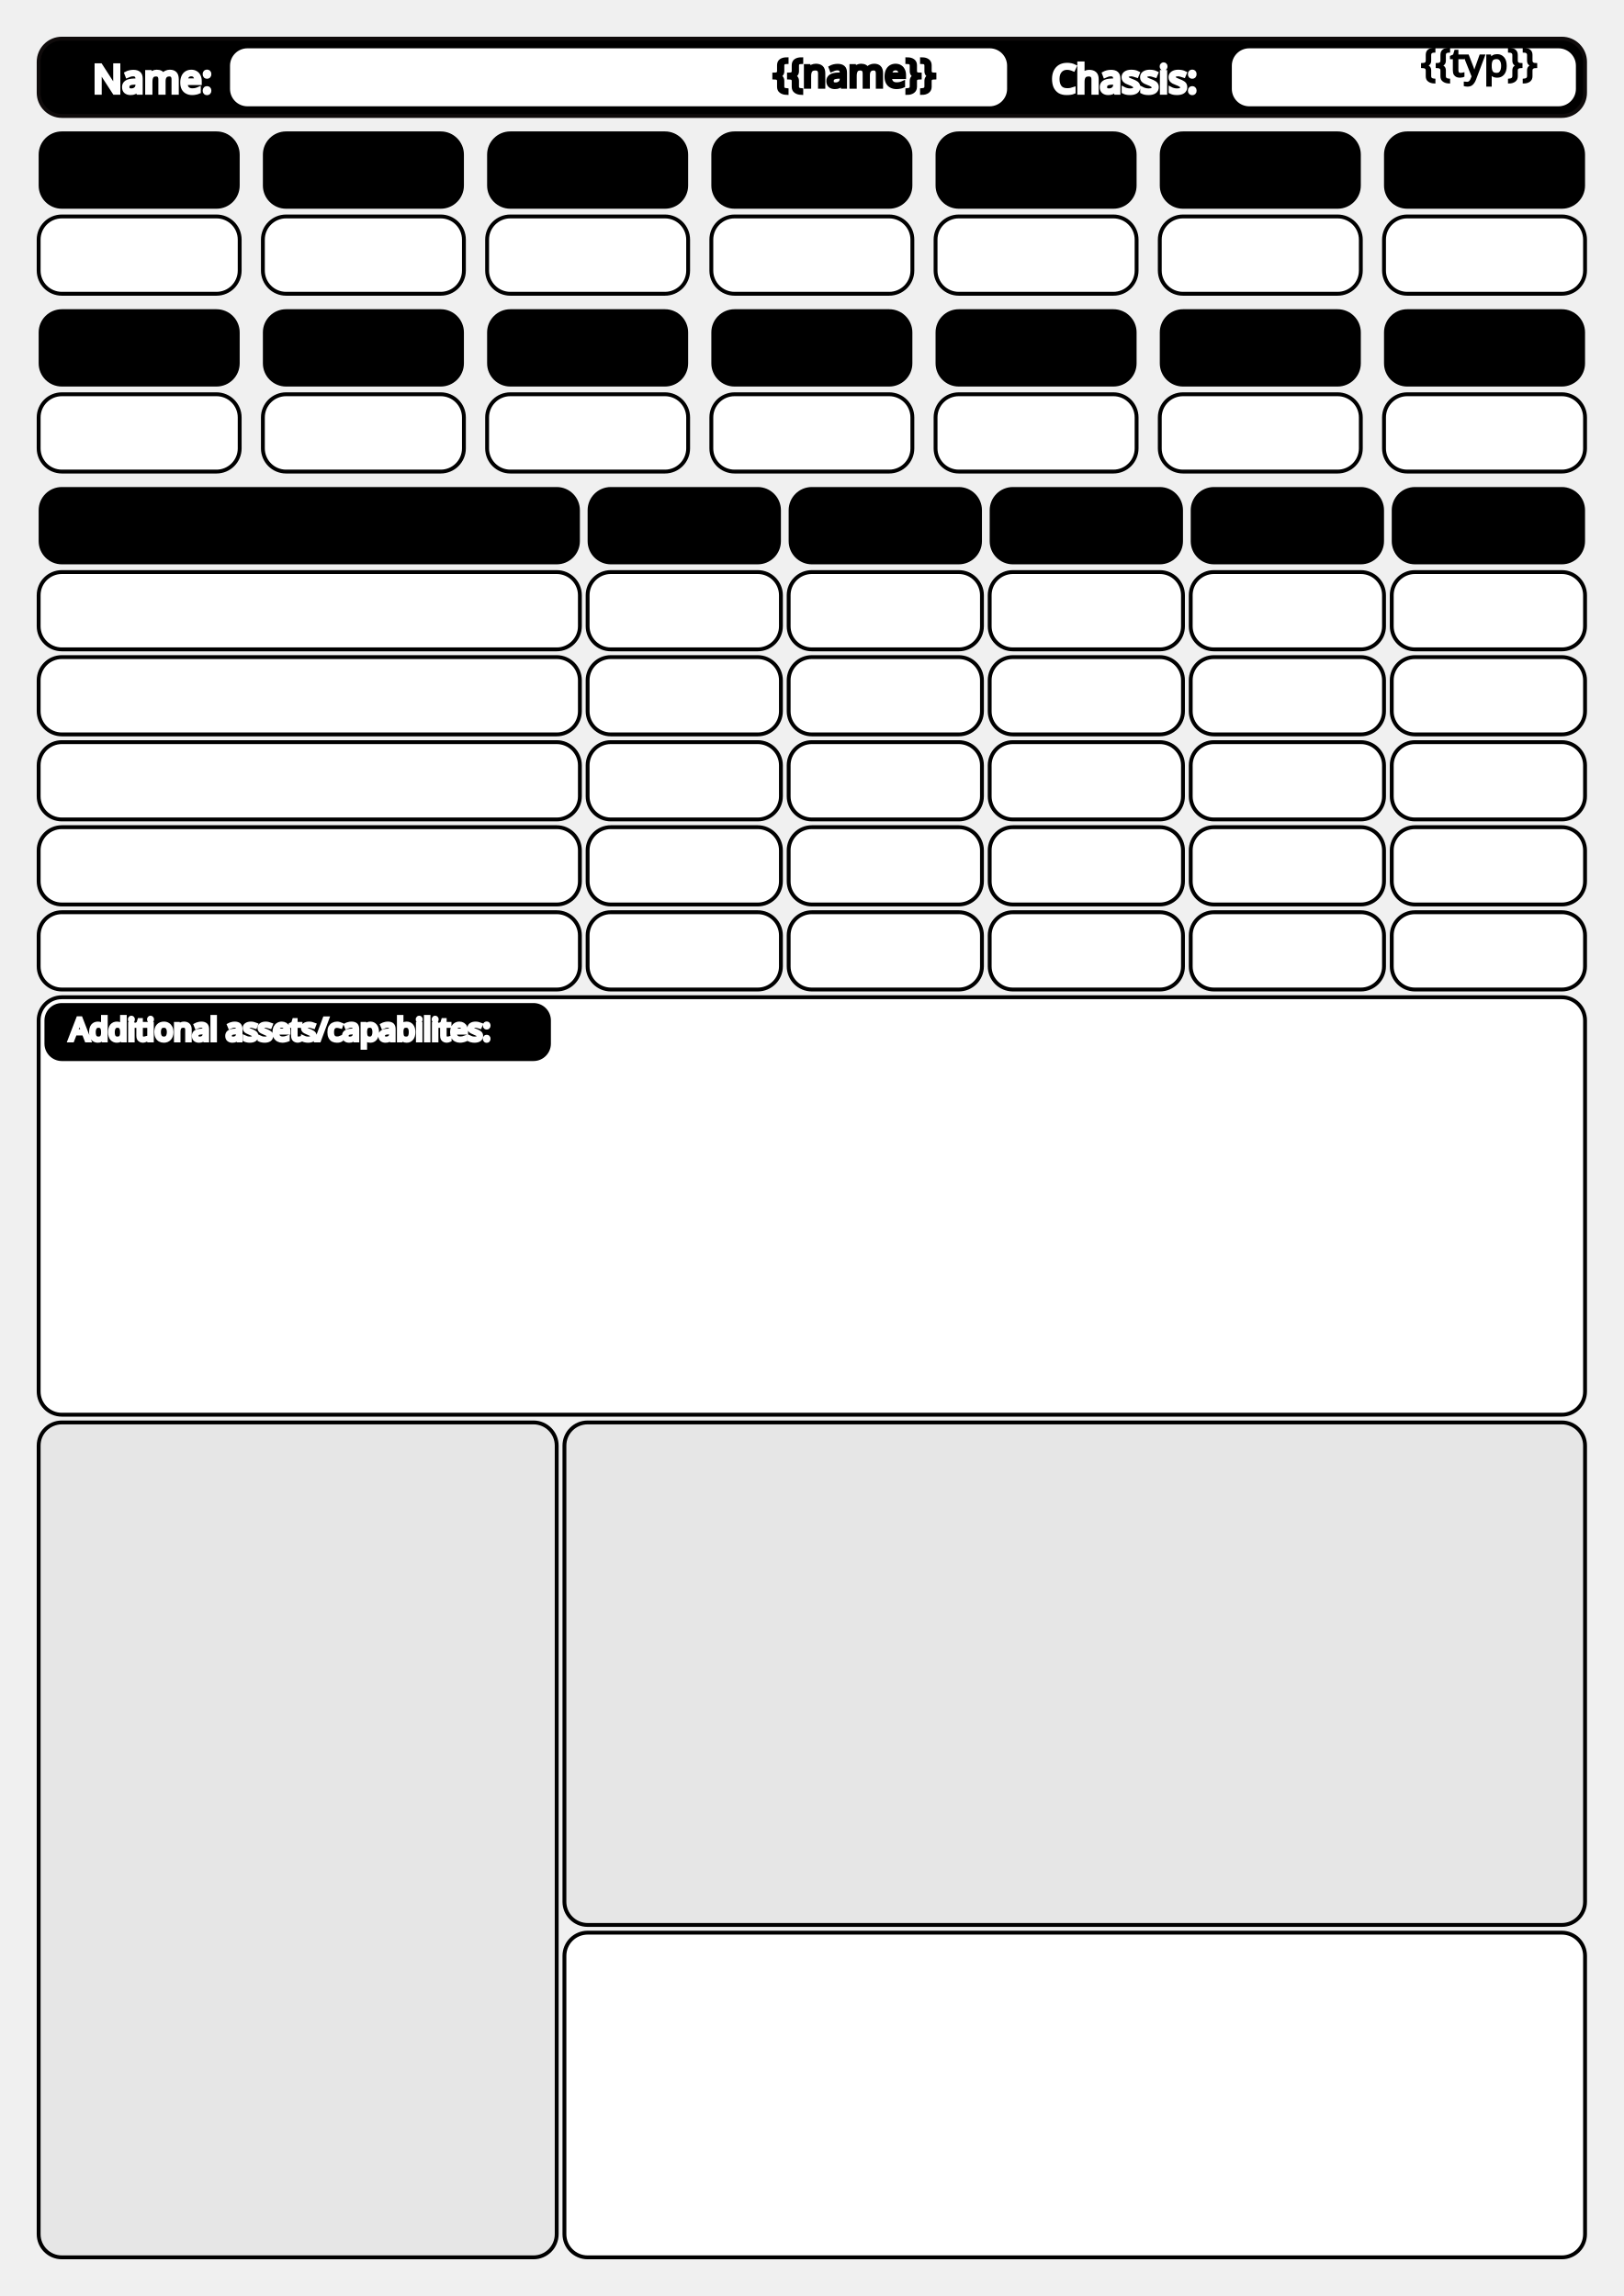
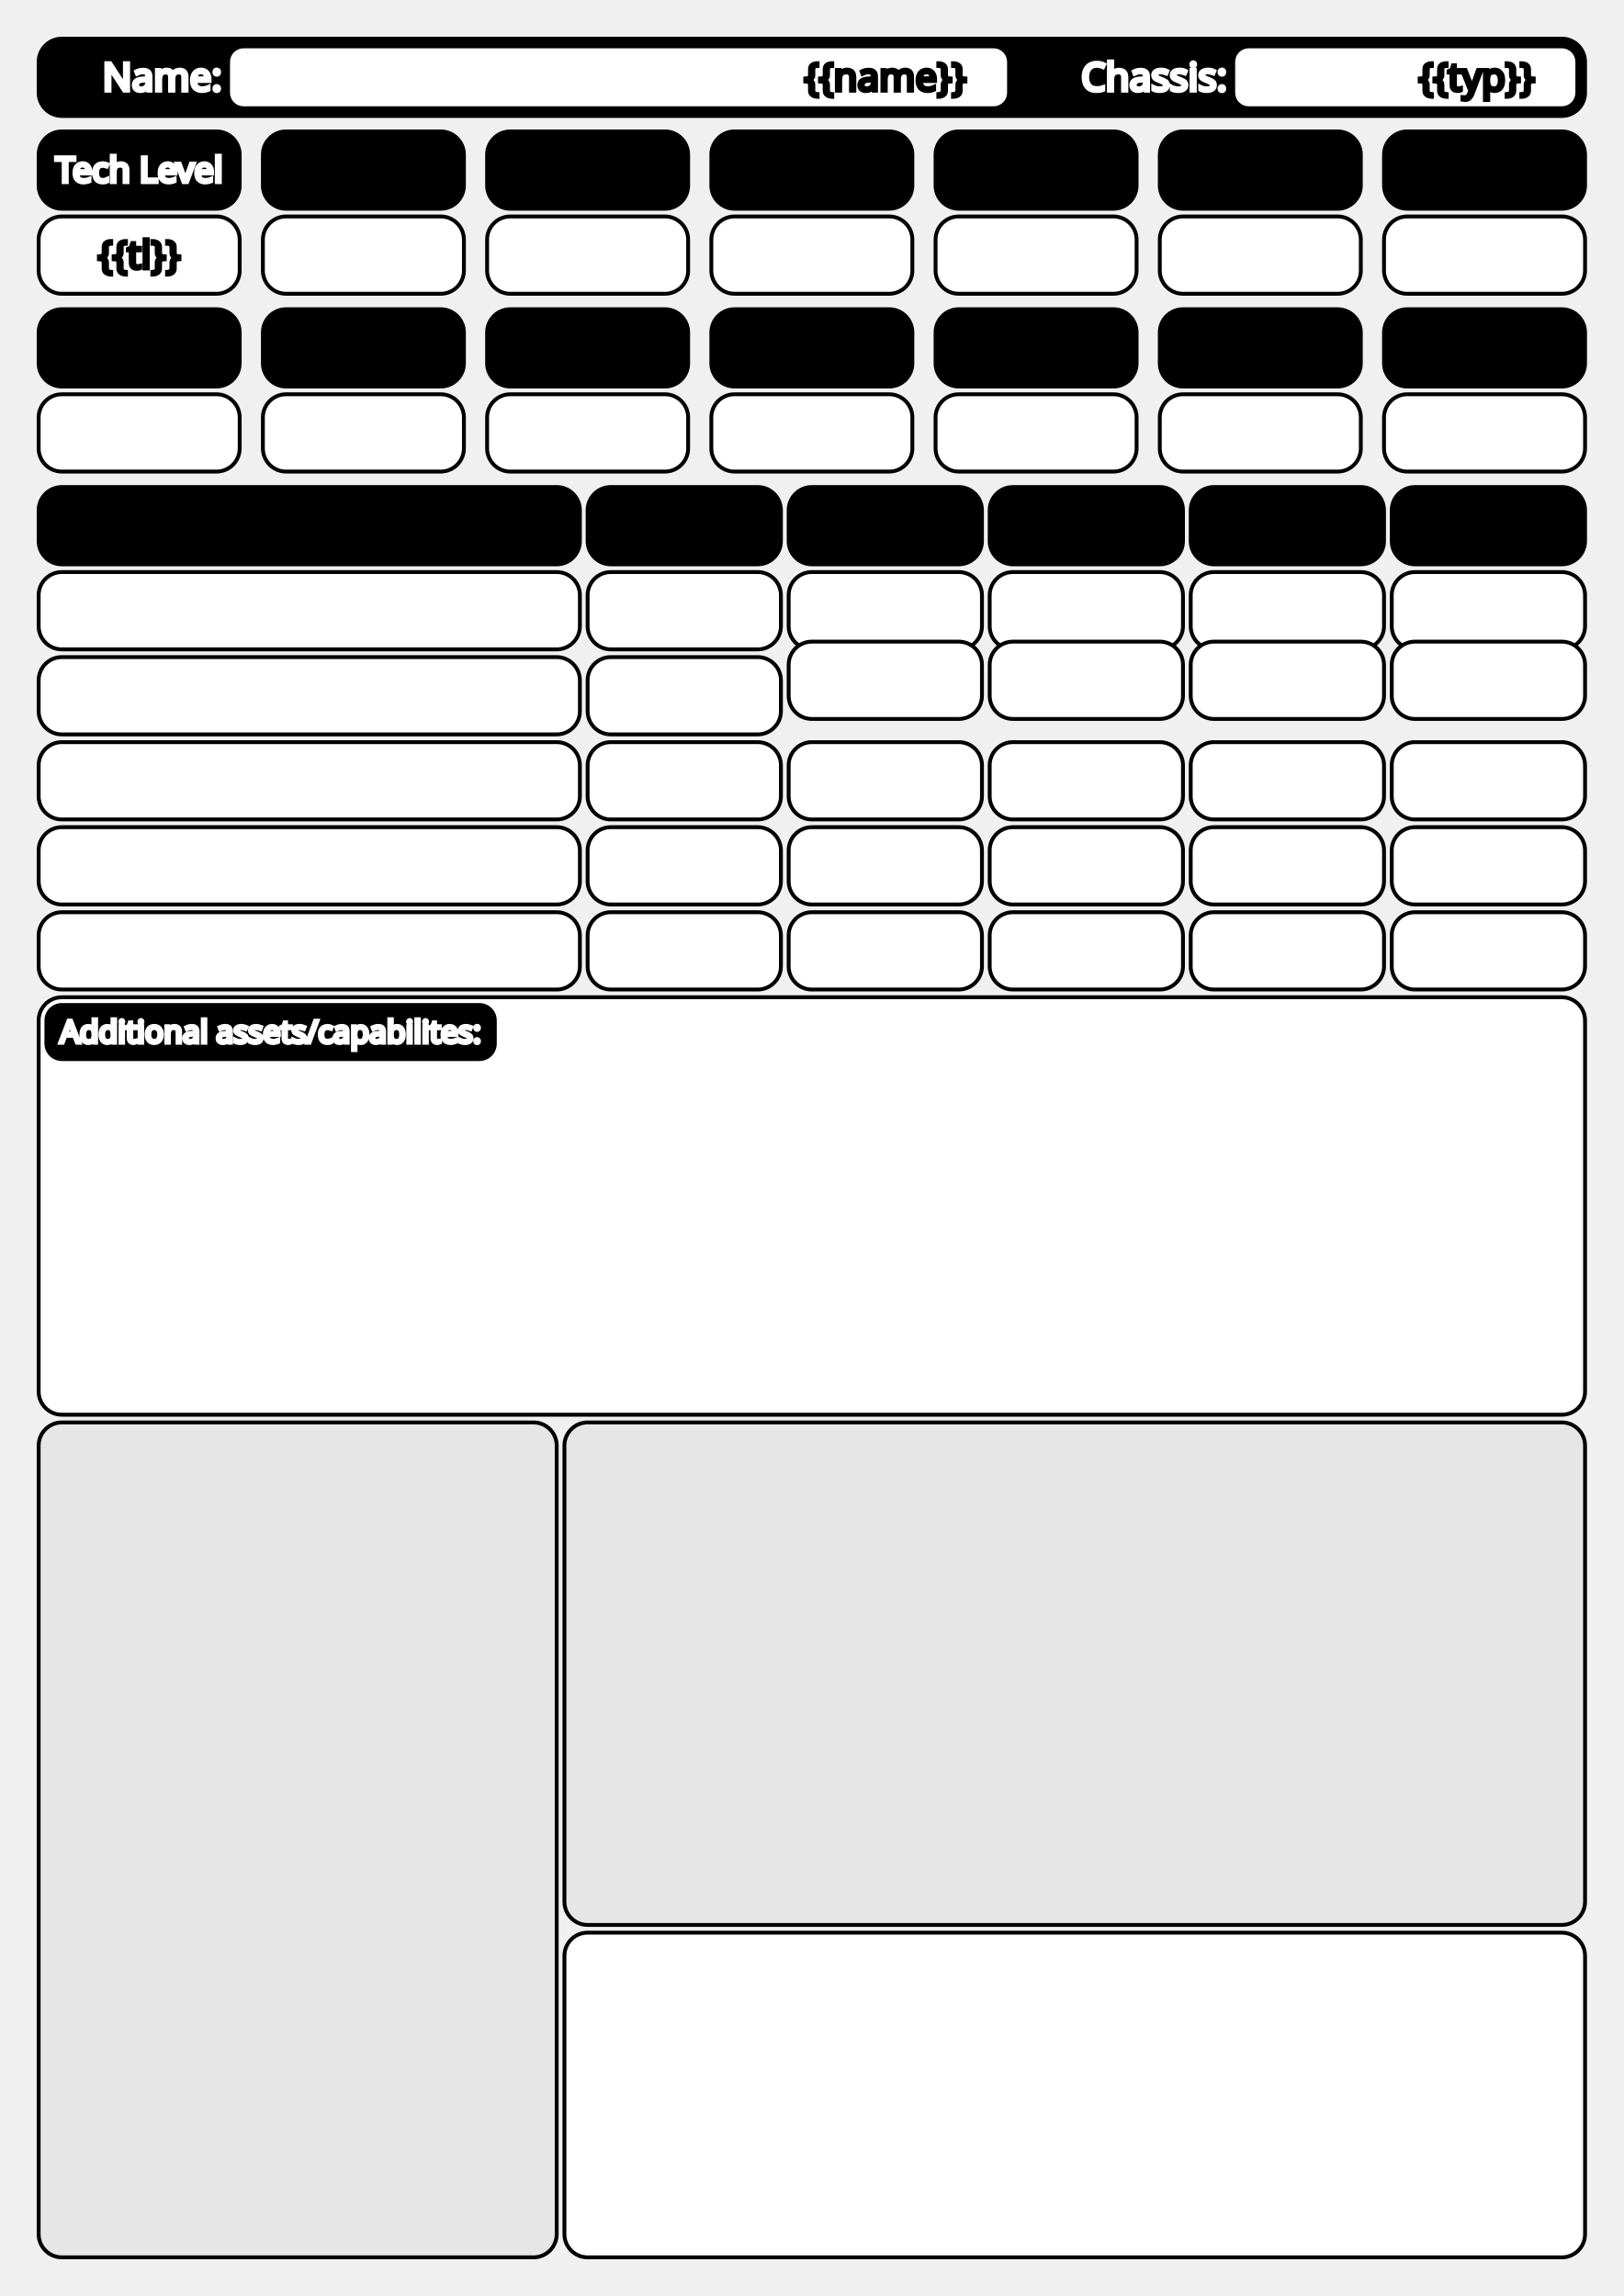
<svg xmlns="http://www.w3.org/2000/svg" width="210mm" height="297mm" viewBox="0 0 210 297" version="1.1" id="VehiclePage">
  <defs id="defs2" />
-   <g id="Heading">
-     <rect ry="3" y="5" x="5" height="10" width="200" id="HeaderRect" style="fill:#000000;fill-opacity:1;stroke:#0f0b0b;stroke-width:0.5px;stroke-linejoin:miter;stroke-miterlimit:4;stroke-dasharray:none;stroke-opacity:1" />
-     <text id="NameText" y="12" x="12" style="font-style:normal;font-variant:normal;font-weight:normal;font-stretch:normal;font-size:5px;line-height:100%;font-family:'.Helvetica Neue DeskInterface';-inkscape-font-specification:'.Helvetica Neue DeskInterface, Normal';font-variant-ligatures:normal;font-variant-caps:normal;font-variant-numeric:normal;font-feature-settings:normal;text-align:start;letter-spacing:0px;word-spacing:0px;writing-mode:lr-tb;text-anchor:start;fill:#ffffff;fill-opacity:1;stroke:#ffffff;stroke-width:0.5px;stroke-linecap:butt;stroke-linejoin:miter;stroke-opacity:1" xml:space="preserve">Name: </text>
-     <rect ry="2" y="6.5" x="30" height="7" width="100" id="NameField" style="fill:#ffffff;fill-opacity:1;stroke:#ffffff;stroke-width:0.5px;stroke-linejoin:miter;stroke-miterlimit:4;stroke-dasharray:none;stroke-opacity:1" />
-     <text id="ChassisText" y="12" x="136" style="font-style:normal;font-variant:normal;font-weight:normal;font-stretch:normal;font-size:5px;line-height:100%;font-family:'.Helvetica Neue DeskInterface';-inkscape-font-specification:'.Helvetica Neue DeskInterface, Normal';font-variant-ligatures:normal;font-variant-caps:normal;font-variant-numeric:normal;font-feature-settings:normal;text-align:start;letter-spacing:0px;word-spacing:0px;writing-mode:lr-tb;text-anchor:start;fill:#ffffff;fill-opacity:1;stroke:#ffffff;stroke-width:0.5px;stroke-linecap:butt;stroke-linejoin:miter;stroke-opacity:1" xml:space="preserve">Chassis:</text>
-     <rect ry="2" y="6.5" x="159.568" height="7" width="44" id="ChassisField" style="fill:#ffffff;fill-opacity:1;stroke:#ffffff;stroke-width:0.5px;stroke-linejoin:miter;stroke-miterlimit:4;stroke-dasharray:none;stroke-opacity:1" />
-     <text id="NameValue" y="11.229" x="100" style="font-style:normal;font-variant:normal;font-weight:normal;font-stretch:normal;font-size:5px;line-height:100%;font-family:'.Helvetica Neue DeskInterface';-inkscape-font-specification:'.Helvetica Neue DeskInterface, Normal';font-variant-ligatures:normal;font-variant-caps:normal;font-variant-numeric:normal;font-feature-settings:normal;text-align:start;letter-spacing:0px;word-spacing:0px;writing-mode:lr-tb;text-anchor:start;fill:#000000;fill-opacity:1;stroke:#000000;stroke-width:0.5px;stroke-linecap:butt;stroke-linejoin:miter;stroke-opacity:1" xml:space="preserve">{{name}}</text>
+   <style type="text/css">
+     
+ 	     .TitleField {
+ 	     fill: #ffffff;
+ 	     stroke: #ffffff;
+ 	     stroke-width: 0.5px;
+ 	     }
+ 	     .TitleHeading {
+ 	     dominant-baseline: middle;
+ 	     fill: #ffffff;
+ 	     font-family: '.Helvetica Neue DeskInterface';
+ 	     font-size: 5;
+ 	     stroke: #ffffff;
+ 	     stroke-width: 0.5px;
+ 	     text-anchor: end;
+ 	     }
+ 	     .TitleText {
+ 	     dominant-baseline: middle;
+ 	     fill: #000000;
+ 	     font-family: '.Helvetica Neue DeskInterface';
+ 	     font-size: 5;
+ 	     stroke: #000000;
+ 	     stroke-width: 0.5px;
+ 	     text-anchor: end;
+ 	     }
+ 	     .HeadingBox {
+ 	     fill: #000000;
+ 	     stroke: #000000;
+ 	     stroke-width: 0.5px;
+ 	     }
+ 	     .FieldBox {
+ 	     fill: #ffffff;
+ 	     stroke: #000000;
+ 	     stroke-width: 0.5px;
+ 	     }
+ 	     .ImageBox {
+ 	     fill: #e6e6e6;
+ 	     stroke: #000000;
+ 	     stroke-width: 0.5px;
+ 	     }
+ 	     .Heading1Text {
+ 	     dominant-baseline: middle;
+ 	     fill: #ffffff;
+ 	     font-family: '.Helvetica Neue DeskInterface';
+ 	     font-size: 4.5px;
+ 	     stroke: #ffffff;
+ 	     stroke-width: 0.5px;
+ 	     text-anchor: middle;
+ 	     }
+ 	     .Heading2Text {
+ 	     dominant-baseline: middle;
+ 	     fill: #ffffff;
+ 	     font-family: '.Helvetica Neue DeskInterface';
+ 	     font-size: 4px;
+ 	     stroke: #ffffff;
+ 	     stroke-width: 0.5px;
+ 	     text-anchor: middle;
+ 	     }
+ 	     .FieldText {
+ 	     dominant-baseline: middle;
+ 	     fill: #000000;
+ 	     font-family: '.Helvetica Neue DeskInterface';
+ 	     font-size: 5px;
+ 	     stroke: #000000;
+ 	     stroke-width: 0.5px;
+ 	     text-anchor: middle;
+ 	     }
+     
+   </style>
+   <g id="Title">
+     <rect id="TitleBar" class="HeadingBox" ry="3" y="5" x="5" height="10" width="200" />
+     <text id="NameText" class="TitleHeading" y="10" x="30" xml:space="preserve">Name: </text>
+     <rect id="NameField" class="TitleField" ry="1.5" y="6.5" x="30" height="7" width="100" />
+     <text id="NameValue" class="TitleText" y="10" x="125" xml:space="preserve">{{name}}</text>
+     <text id="ChassisText" class="TitleHeading" y="10" x="160" xml:space="preserve">Chassis: </text>
+     <rect id="ChassisField" class="TitleField" ry="1.5" y="6.5" x="160" height="7" width="43.5" />
+     <text id="TypeValue" class="TitleText" x="198.5" y="10" xml:space="preserve">{{typ}}</text>
+   </g>
+   <g id="StatsHeading_1">
+     <g id="TechLevel">
+       <rect id="TechLevelBox" class="HeadingBox" ry="3" y="17" x="5" height="10" width="26" />
+       <text id="TextLevelHeading" class="Heading1Text" x="18" y="22">Tech Level</text>
+     </g>
+     <rect id="rect98" class="HeadingBox" width="26" height="10" x="179" y="17" ry="3" />
+     <rect id="rect100" class="HeadingBox" width="26" height="10" x="34" y="17" ry="3" />
+     <rect id="rect102" class="HeadingBox" ry="3" y="17" x="63" height="10" width="26" />
+     <rect id="rect104" class="HeadingBox" width="26" height="10" x="92" y="17" ry="3" />
+     <rect id="rect106" class="HeadingBox" ry="3" y="17" x="121" height="10" width="26" />
+     <rect id="rect108" class="HeadingBox" width="26" height="10" x="150" y="17" ry="3" />
+   </g>
+   <g id="StatsFields_1" transform="translate(0,-3)">
+     <g id="TechLevelField">
+       <rect id="TechLevelFieldBox" class="FieldBox" width="26" height="10" x="5" y="31" ry="3" />
+       <text id="TechLevelValue" class="FieldText" x="18" y="36">{{tl}}</text>
+     </g>
+     <rect id="rect114" class="FieldBox" ry="3" y="31" x="34" height="10" width="26" />
+     <rect id="rect116" class="FieldBox" width="26" height="10" x="63" y="31" ry="3" />
+     <rect id="rect118" class="FieldBox" ry="3" y="31" x="92" height="10" width="26" />
+     <rect id="rect120" class="FieldBox" width="26" height="10" x="121" y="31" ry="3" />
+     <rect id="rect122" class="FieldBox" ry="3" y="31" x="150" height="10" width="26" />
+     <rect id="rect124" class="FieldBox" width="26" height="10" x="179" y="31" ry="3" />
  </g>
  <g id="StatsHeading_2" transform="translate(0,21)">
-     <rect id="HullBox" width="26" height="10" x="5" y="19" ry="3" style="stroke-width:0.5px" />
-     <rect style="stroke-width:0.5px" ry="3" y="19" x="179" height="10" width="26" id="CargoBox" />
-     <rect style="stroke-width:0.5px" ry="3" y="19" x="34" height="10" width="26" id="StructureBox" />
-     <rect id="CostBox" width="26" height="10" x="63" y="19" ry="3" style="stroke-width:0.5px" />
-     <rect style="stroke-width:0.5px" ry="3" y="19" x="92" height="10" width="26" id="ShippingSizeBox" />
-     <rect id="SpacesUsedBox" width="26" height="10" x="121" y="19" ry="3" style="stroke-width:0.5px" />
-     <rect style="stroke-width:0.5px" ry="3" y="19" x="150" height="10" width="26" id="MassBox" />
+     <rect id="HullBox" class="HeadingBox" width="26" height="10" x="5" y="19" ry="3" />
+     <rect id="CargoBox" class="HeadingBox" ry="3" y="19" x="179" height="10" width="26" />
+     <rect id="StructureBox" class="HeadingBox" ry="3" y="19" x="34" height="10" width="26" />
+     <rect id="CostBox" class="HeadingBox" width="26" height="10" x="63" y="19" ry="3" />
+     <rect id="ShippingSizeBox" class="HeadingBox" ry="3" y="19" x="92" height="10" width="26" />
+     <rect id="SpacesUsedBox" class="HeadingBox" width="26" height="10" x="121" y="19" ry="3" />
+     <rect id="MassBox" class="HeadingBox" ry="3" y="19" x="150" height="10" width="26" />
  </g>
  <g id="StatsFields_2" transform="translate(0,20)">
-     <rect style="fill:#ffffff;stroke:#000000;stroke-width:0.5px" ry="3" y="31" x="5" height="10" width="26" id="HullField" />
-     <rect id="StructureField" width="26" height="10" x="34" y="31" ry="3" style="fill:#ffffff;stroke:#000000;stroke-width:0.5px" />
-     <rect style="fill:#ffffff;stroke:#000000;stroke-width:0.5px" ry="3" y="31" x="63" height="10" width="26" id="CostField" />
-     <rect id="ShippingSizeField" width="26" height="10" x="92" y="31" ry="3" style="fill:#ffffff;stroke:#000000;stroke-width:0.5px" />
-     <rect style="fill:#ffffff;stroke:#000000;stroke-width:0.5px" ry="3" y="31" x="121" height="10" width="26" id="SpacesUsedField" />
-     <rect id="MassField" width="26" height="10" x="150" y="31" ry="3" style="fill:#ffffff;stroke:#000000;stroke-width:0.5px" />
-     <rect style="fill:#ffffff;stroke:#000000;stroke-width:0.5px" ry="3" y="31" x="179" height="10" width="26" id="CargoField" />
+     <rect id="HullField" class="FieldBox" ry="3" y="31" x="5" height="10" width="26" />
+     <rect id="StructureField" class="FieldBox" width="26" height="10" x="34" y="31" ry="3" />
+     <rect id="CostField" class="FieldBox" ry="3" y="31" x="63" height="10" width="26" />
+     <rect id="ShippingSizeField" class="FieldBox" width="26" height="10" x="92" y="31" ry="3" />
+     <rect id="SpacesUsedField" class="FieldBox" ry="3" y="31" x="121" height="10" width="26" />
+     <rect id="MassField" class="FieldBox" width="26" height="10" x="150" y="31" ry="3" />
+     <rect id="CargoField" class="FieldBox" ry="3" y="31" x="179" height="10" width="26" />
  </g>
  <g id="WeaponHeading">
-     <rect style="stroke-width:0.5px" ry="3" y="63" x="5" height="10" width="70" id="WeaponBox" />
-     <rect id="AmmoBox" width="25" height="10" x="180" y="63" ry="3" style="stroke-width:0.5px" />
-     <rect style="stroke-width:0.5px" ry="3" y="63" x="76" height="10" width="25" id="LocationBox" />
-     <rect id="DamageBox" width="25" height="10" x="102" y="63" ry="3" style="stroke-width:0.5px" />
-     <rect style="stroke-width:0.5px" ry="3" y="63" x="128" height="10" width="25" id="WRangeBox" />
-     <rect id="AutoBox" width="25" height="10" x="154" y="63" ry="3" style="stroke-width:0.5px" />
+     <rect id="WeaponBox" class="HeadingBox" ry="3" y="63" x="5" height="10" width="70" />
+     <rect id="AmmoBox" class="HeadingBox" width="25" height="10" x="180" y="63" ry="3" />
+     <rect id="LocationBox" class="HeadingBox" ry="3" y="63" x="76" height="10" width="25" />
+     <rect id="DamageBox" class="HeadingBox" width="25" height="10" x="102" y="63" ry="3" />
+     <rect id="WRangeBox" class="HeadingBox" ry="3" y="63" x="128" height="10" width="25" />
+     <rect id="AutoBox" class="HeadingBox" width="25" height="10" x="154" y="63" ry="3" />
  </g>
  <g id="Weapon_1">
-     <rect id="WeaponField_1" width="70" height="10" x="5" y="74" ry="3" style="fill:#ffffff;stroke:#000000;stroke-width:0.5px" />
-     <rect id="LocationField_1" width="25" height="10" x="76" y="74" ry="3" style="fill:#ffffff;stroke:#000000;stroke-width:0.5px" />
-     <rect style="fill:#ffffff;stroke:#000000;stroke-width:0.5px" ry="3" y="74" x="102" height="10" width="25" id="DamageField_1" />
-     <rect id="WRangeField_1" width="25" height="10" x="128" y="74" ry="3" style="fill:#ffffff;stroke:#000000;stroke-width:0.5px" />
-     <rect style="fill:#ffffff;stroke:#000000;stroke-width:0.5px" ry="3" y="74" x="154" height="10" width="25" id="AutoField_1" />
-     <rect id="AmmoField_1" width="25" height="10" x="180" y="74" ry="3" style="fill:#ffffff;stroke:#000000;stroke-width:0.5px" />
+     <rect id="WeaponField_1" class="FieldBox" width="70" height="10" x="5" y="74" ry="3" />
+     <rect id="LocationField_1" class="FieldBox" width="25" height="10" x="76" y="74" ry="3" />
+     <rect class="FieldBox" ry="3" y="74" x="102" height="10" width="25" id="DamageField_1" />
+     <rect id="WRangeField_1" class="FieldBox" width="25" height="10" x="128" y="74" ry="3" />
+     <rect class="FieldBox" ry="3" y="74" x="154" height="10" width="25" id="AutoField_1" />
+     <rect id="AmmoField_1" class="FieldBox" width="25" height="10" x="180" y="74" ry="3" />
  </g>
-   <g id="Weapon_2" transform="translate(0,2)">
-     <rect style="fill:#ffffff;stroke:#000000;stroke-width:0.5px" ry="3" y="83" x="5" height="10" width="70" id="WeaponField_2" />
-     <rect style="fill:#ffffff;stroke:#000000;stroke-width:0.5px" ry="3" y="83" x="76" height="10" width="25" id="LocationField_2" />
-     <rect id="DamageField_2" width="25" height="10" x="102" y="83" ry="3" style="fill:#ffffff;stroke:#000000;stroke-width:0.5px" />
-     <rect style="fill:#ffffff;stroke:#000000;stroke-width:0.5px" ry="3" y="83" x="128" height="10" width="25" id="WRangeField_2" />
-     <rect id="AutoField_2" width="25" height="10" x="154" y="83" ry="3" style="fill:#ffffff;stroke:#000000;stroke-width:0.5px" />
-     <rect style="fill:#ffffff;stroke:#000000;stroke-width:0.5px" ry="3" y="83" x="180" height="10" width="25" id="AmmoField_2" />
+   <g id="Weapon_2">
+     <rect id="WeaponField_2" class="FieldBox" ry="3" y="85" x="5" height="10" width="70" />
+     <rect id="LocationField_2" class="FieldBox" ry="3" y="85" x="76" height="10" width="25" />
+     <rect id="DamageField_2" class="FieldBox" width="25" height="10" x="102" y="83" ry="3" />
+     <rect id="WRangeField_2" class="FieldBox" ry="3" y="83" x="128" height="10" width="25" />
+     <rect id="AutoField_2" class="FieldBox" width="25" height="10" x="154" y="83" ry="3" />
+     <rect id="AmmoField_2" class="FieldBox" ry="3" y="83" x="180" height="10" width="25" />
  </g>
-   <g transform="translate(0,13)" id="Weapon_3">
-     <rect id="WeaponField_3" width="70" height="10" x="5" y="83" ry="3" style="fill:#ffffff;stroke:#000000;stroke-width:0.5px" />
-     <rect id="LocationField_3" width="25" height="10" x="76" y="83" ry="3" style="fill:#ffffff;stroke:#000000;stroke-width:0.5px" />
-     <rect style="fill:#ffffff;stroke:#000000;stroke-width:0.5px" ry="3" y="83" x="102" height="10" width="25" id="DamageField_3" />
-     <rect id="WRangeField_3" width="25" height="10" x="128" y="83" ry="3" style="fill:#ffffff;stroke:#000000;stroke-width:0.5px" />
-     <rect style="fill:#ffffff;stroke:#000000;stroke-width:0.5px" ry="3" y="83" x="154" height="10" width="25" id="AutoField_3" />
-     <rect id="AmmoField_3" width="25" height="10" x="180" y="83" ry="3" style="fill:#ffffff;stroke:#000000;stroke-width:0.5px" />
+   <g id="Weapon_3">
+     <rect id="WeaponField_3" class="FieldBox" width="70" height="10" x="5" y="96" ry="3" />
+     <rect id="LocationField_3" class="FieldBox" width="25" height="10" x="76" y="96" ry="3" />
+     <rect id="DamageField_3" class="FieldBox" ry="3" x="102" y="96" height="10" width="25" />
+     <rect id="WRangeField_3" class="FieldBox" width="25" height="10" x="128" y="96" ry="3" />
+     <rect id="AutoField_3" class="FieldBox" ry="3" x="154" y="96" height="10" width="25" />
+     <rect id="AmmoField_3" class="FieldBox" width="25" height="10" x="180" y="96" ry="3" />
  </g>
-   <g id="Weapon_4" transform="translate(0,24)">
-     <rect style="fill:#ffffff;stroke:#000000;stroke-width:0.5px" ry="3" y="83" x="5" height="10" width="70" id="WeaponField_4" />
-     <rect style="fill:#ffffff;stroke:#000000;stroke-width:0.5px" ry="3" y="83" x="76" height="10" width="25" id="LocationField_4" />
-     <rect id="DamageField_4" width="25" height="10" x="102" y="83" ry="3" style="fill:#ffffff;stroke:#000000;stroke-width:0.5px" />
-     <rect style="fill:#ffffff;stroke:#000000;stroke-width:0.5px" ry="3" y="83" x="128" height="10" width="25" id="WRangeField_4" />
-     <rect id="AutoField_4" width="25" height="10" x="154" y="83" ry="3" style="fill:#ffffff;stroke:#000000;stroke-width:0.5px" />
-     <rect style="fill:#ffffff;stroke:#000000;stroke-width:0.5px" ry="3" y="83" x="180" height="10" width="25" id="AmmoField_4" />
+   <g id="Weapon_4">
+     <rect id="WeaponField_4" class="FieldBox" ry="3" y="107" x="5" height="10" width="70" />
+     <rect id="LocationField_4" class="FieldBox" ry="3" y="107" x="76" height="10" width="25" />
+     <rect id="DamageField_4" class="FieldBox" width="25" height="10" x="102" y="107" ry="3" />
+     <rect id="WRangeField_4" class="FieldBox" ry="3" y="107" x="128" height="10" width="25" />
+     <rect id="AutoField_4" class="FieldBox" width="25" height="10" x="154" y="107" ry="3" />
+     <rect id="AmmoField_4" class="FieldBox" ry="3" y="107" x="180" height="10" width="25" />
  </g>
-   <g transform="translate(0,35)" id="Weapon_5">
-     <rect id="WeaponField_5" width="70" height="10" x="5" y="83" ry="3" style="fill:#ffffff;stroke:#000000;stroke-width:0.5px" />
-     <rect id="LocationField_5" width="25" height="10" x="76" y="83" ry="3" style="fill:#ffffff;stroke:#000000;stroke-width:0.5px" />
-     <rect style="fill:#ffffff;stroke:#000000;stroke-width:0.5px" ry="3" y="83" x="102" height="10" width="25" id="DamageField_5" />
-     <rect id="WRangeField_5" width="25" height="10" x="128" y="83" ry="3" style="fill:#ffffff;stroke:#000000;stroke-width:0.5px" />
-     <rect style="fill:#ffffff;stroke:#000000;stroke-width:0.5px" ry="3" y="83" x="154" height="10" width="25" id="AutoField_5" />
-     <rect id="AmmoField_5" width="25" height="10" x="180" y="83" ry="3" style="fill:#ffffff;stroke:#000000;stroke-width:0.5px" />
+   <g id="Weapon_5">
+     <rect id="WeaponField_5" class="FieldBox" width="70" height="10" x="5" y="118" ry="3" />
+     <rect id="LocationField_5" class="FieldBox" width="25" height="10" x="76" y="118" ry="3" />
+     <rect id="DamageField_5" class="FieldBox" ry="3" y="118" x="102" height="10" width="25" />
+     <rect id="WRangeField_5" class="FieldBox" width="25" height="10" x="128" y="118" ry="3" />
+     <rect class="FieldBox" ry="3" y="118" x="154" height="10" width="25" id="AutoField_5" />
+     <rect id="AmmoField_5" class="FieldBox" width="25" height="10" x="180" y="118" ry="3" />
  </g>
-   <rect style="fill:#ffffff;stroke:#000000;stroke-width:0.5px" id="AdditionalView" width="200" height="54" x="5" y="129" ry="3" />
-   <rect style="fill:#e6e6e6;stroke:#000000;stroke-width:0.5px" id="ArmorView" width="67" height="108" x="5" y="184" ry="3" />
-   <rect style="fill:#e6e6e6;stroke:#000000;stroke-width:0.5px" id="SideView" width="132" height="65" x="73" y="184" ry="3" />
-   <rect style="fill:#ffffff;stroke:#000000;stroke-width:0.5px" id="DisplayView" width="132" height="42" x="73" y="250" ry="3" />
-   <rect style="fill:#000000;stroke:#000000;stroke-width:0.5px" id="AdditionalBox" width="65" height="7" x="6" y="130" ry="2" />
-   <text xml:space="preserve" style="font-style:normal;font-variant:normal;font-weight:normal;font-stretch:normal;font-size:4px;line-height:100%;font-family:'.Helvetica Neue DeskInterface';-inkscape-font-specification:'.Helvetica Neue DeskInterface, Normal';font-variant-ligatures:normal;font-variant-caps:normal;font-variant-numeric:normal;font-feature-settings:normal;text-align:start;letter-spacing:0px;word-spacing:0px;writing-mode:lr-tb;text-anchor:start;fill:#ffffff;fill-opacity:1;stroke:#ffffff;stroke-width:0.5px" x="9" y="134.585" id="AdditonalHeading">Additional assets/capabilites:</text>
-   <g transform="translate(0,-2)" id="StatsHeading_1">
-     <rect style="stroke-width:0.5px" ry="3" y="19" x="5" height="10" width="26" id="rect96" />
-     <rect id="rect98" width="26" height="10" x="179" y="19" ry="3" style="stroke-width:0.5px" />
-     <rect id="rect100" width="26" height="10" x="34" y="19" ry="3" style="stroke-width:0.5px" />
-     <rect style="stroke-width:0.5px" ry="3" y="19" x="63" height="10" width="26" id="rect102" />
-     <rect id="rect104" width="26" height="10" x="92" y="19" ry="3" style="stroke-width:0.5px" />
-     <rect style="stroke-width:0.5px" ry="3" y="19" x="121" height="10" width="26" id="rect106" />
-     <rect id="rect108" width="26" height="10" x="150" y="19" ry="3" style="stroke-width:0.5px" />
+   <rect id="AdditionalView" class="FieldBox" width="200" height="54" x="5" y="129" ry="3" />
+   <rect id="ArmorView" class="ImageBox" width="67" height="108" x="5" y="184" ry="3" />
+   <rect id="SideView" class="ImageBox" width="132" height="65" x="73" y="184" ry="3" />
+   <rect id="DisplayView" class="FieldBox" width="132" height="42" x="73" y="250" ry="3" />
+   <g id="Additional">
+     <rect id="AdditionalBox" class="HeadingBox" width="58" height="7" x="6" y="130" ry="2">
+     </rect>
+     <text id="AdditonalHeading" class="Heading2Text" x="35" y="133.5">Additional assets/capabilites:</text>
  </g>
-   <g transform="translate(0,-3)" id="StatsFields_1">
-     <rect id="rect112" width="26" height="10" x="5" y="31" ry="3" style="fill:#ffffff;stroke:#000000;stroke-width:0.5px" />
-     <rect style="fill:#ffffff;stroke:#000000;stroke-width:0.5px" ry="3" y="31" x="34" height="10" width="26" id="rect114" />
-     <rect id="rect116" width="26" height="10" x="63" y="31" ry="3" style="fill:#ffffff;stroke:#000000;stroke-width:0.5px" />
-     <rect style="fill:#ffffff;stroke:#000000;stroke-width:0.5px" ry="3" y="31" x="92" height="10" width="26" id="rect118" />
-     <rect id="rect120" width="26" height="10" x="121" y="31" ry="3" style="fill:#ffffff;stroke:#000000;stroke-width:0.5px" />
-     <rect style="fill:#ffffff;stroke:#000000;stroke-width:0.5px" ry="3" y="31" x="150" height="10" width="26" id="rect122" />
-     <rect id="rect124" width="26" height="10" x="179" y="31" ry="3" style="fill:#ffffff;stroke:#000000;stroke-width:0.5px" />
-   </g>
-   <text xml:space="preserve" style="font-style:normal;font-variant:normal;font-weight:normal;font-stretch:normal;font-size:5px;line-height:100%;font-family:'.Helvetica Neue DeskInterface';-inkscape-font-specification:'.Helvetica Neue DeskInterface, Normal';font-variant-ligatures:normal;font-variant-caps:normal;font-variant-numeric:normal;font-feature-settings:normal;text-align:start;letter-spacing:0px;word-spacing:0px;writing-mode:lr-tb;text-anchor:start;fill:#000000;fill-opacity:1;stroke:#000000;stroke-width:0.5px;stroke-linecap:butt;stroke-linejoin:miter;stroke-opacity:1" x="183.782" y="11" id="TypeValue">
-     <tspan id="TypeSpan" x="183.782" y="9.873" style="stroke-width:0.265px">{{typ}}</tspan>
-   </text>
</svg>
